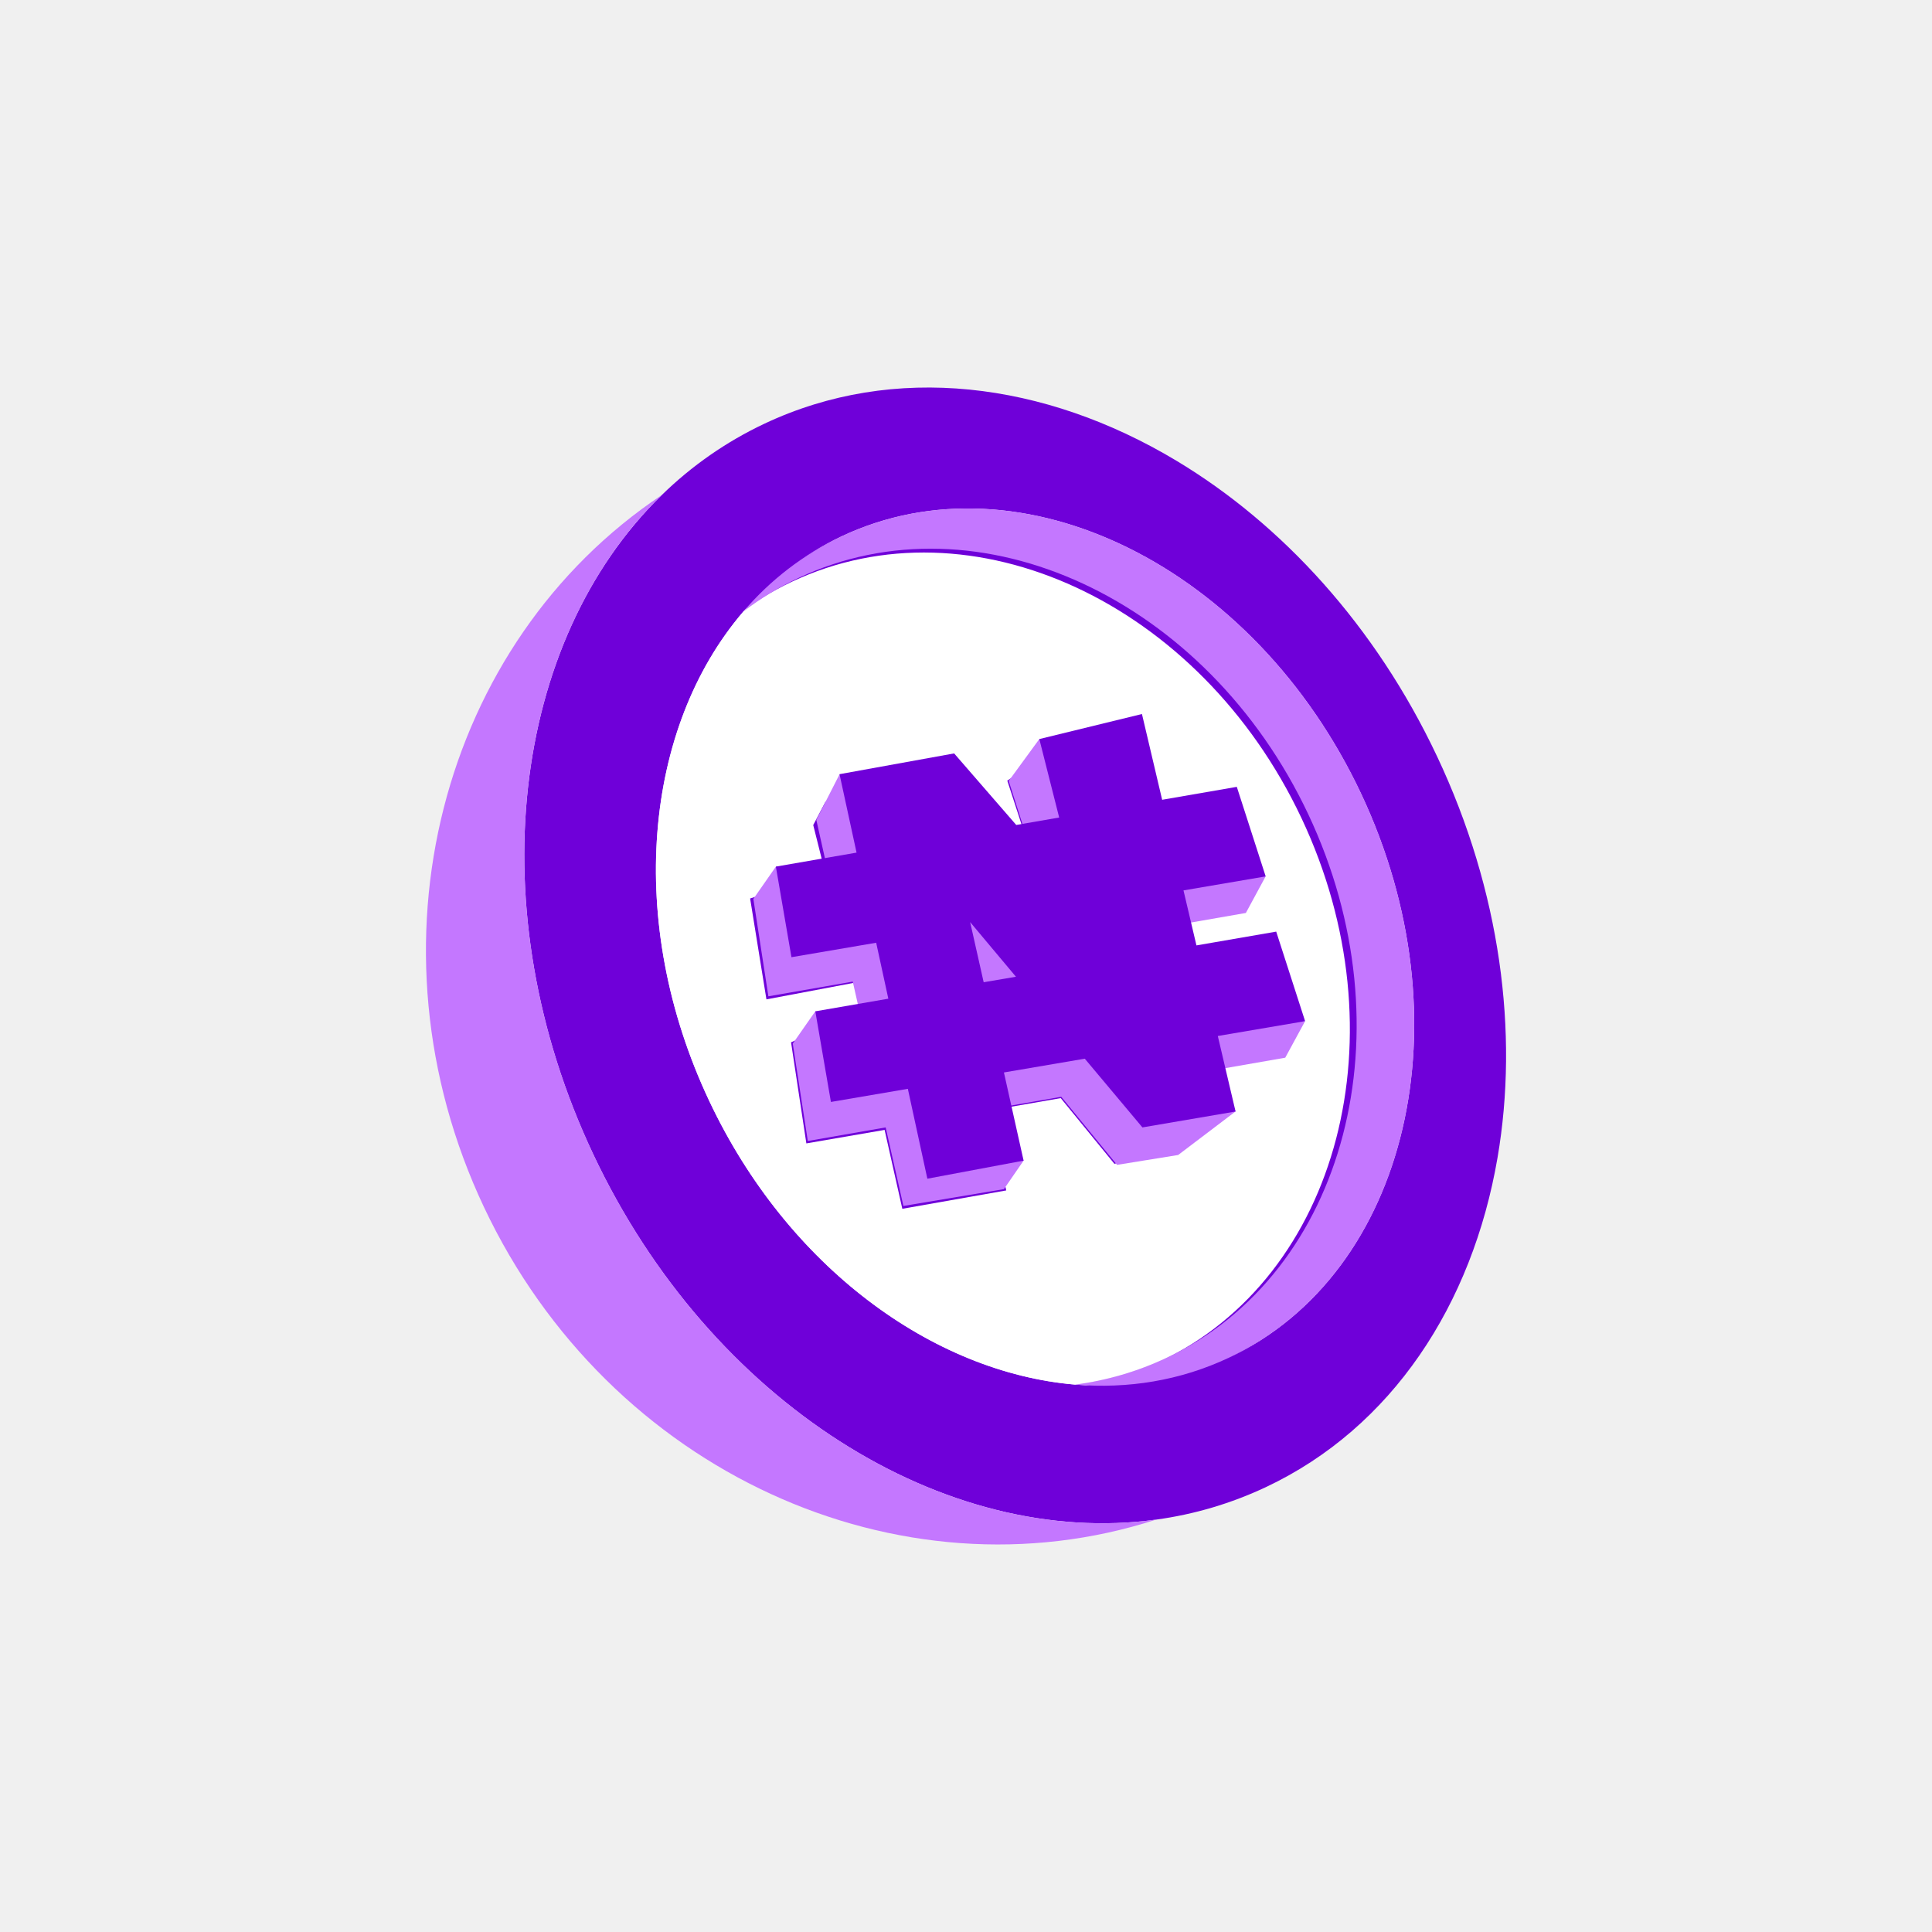
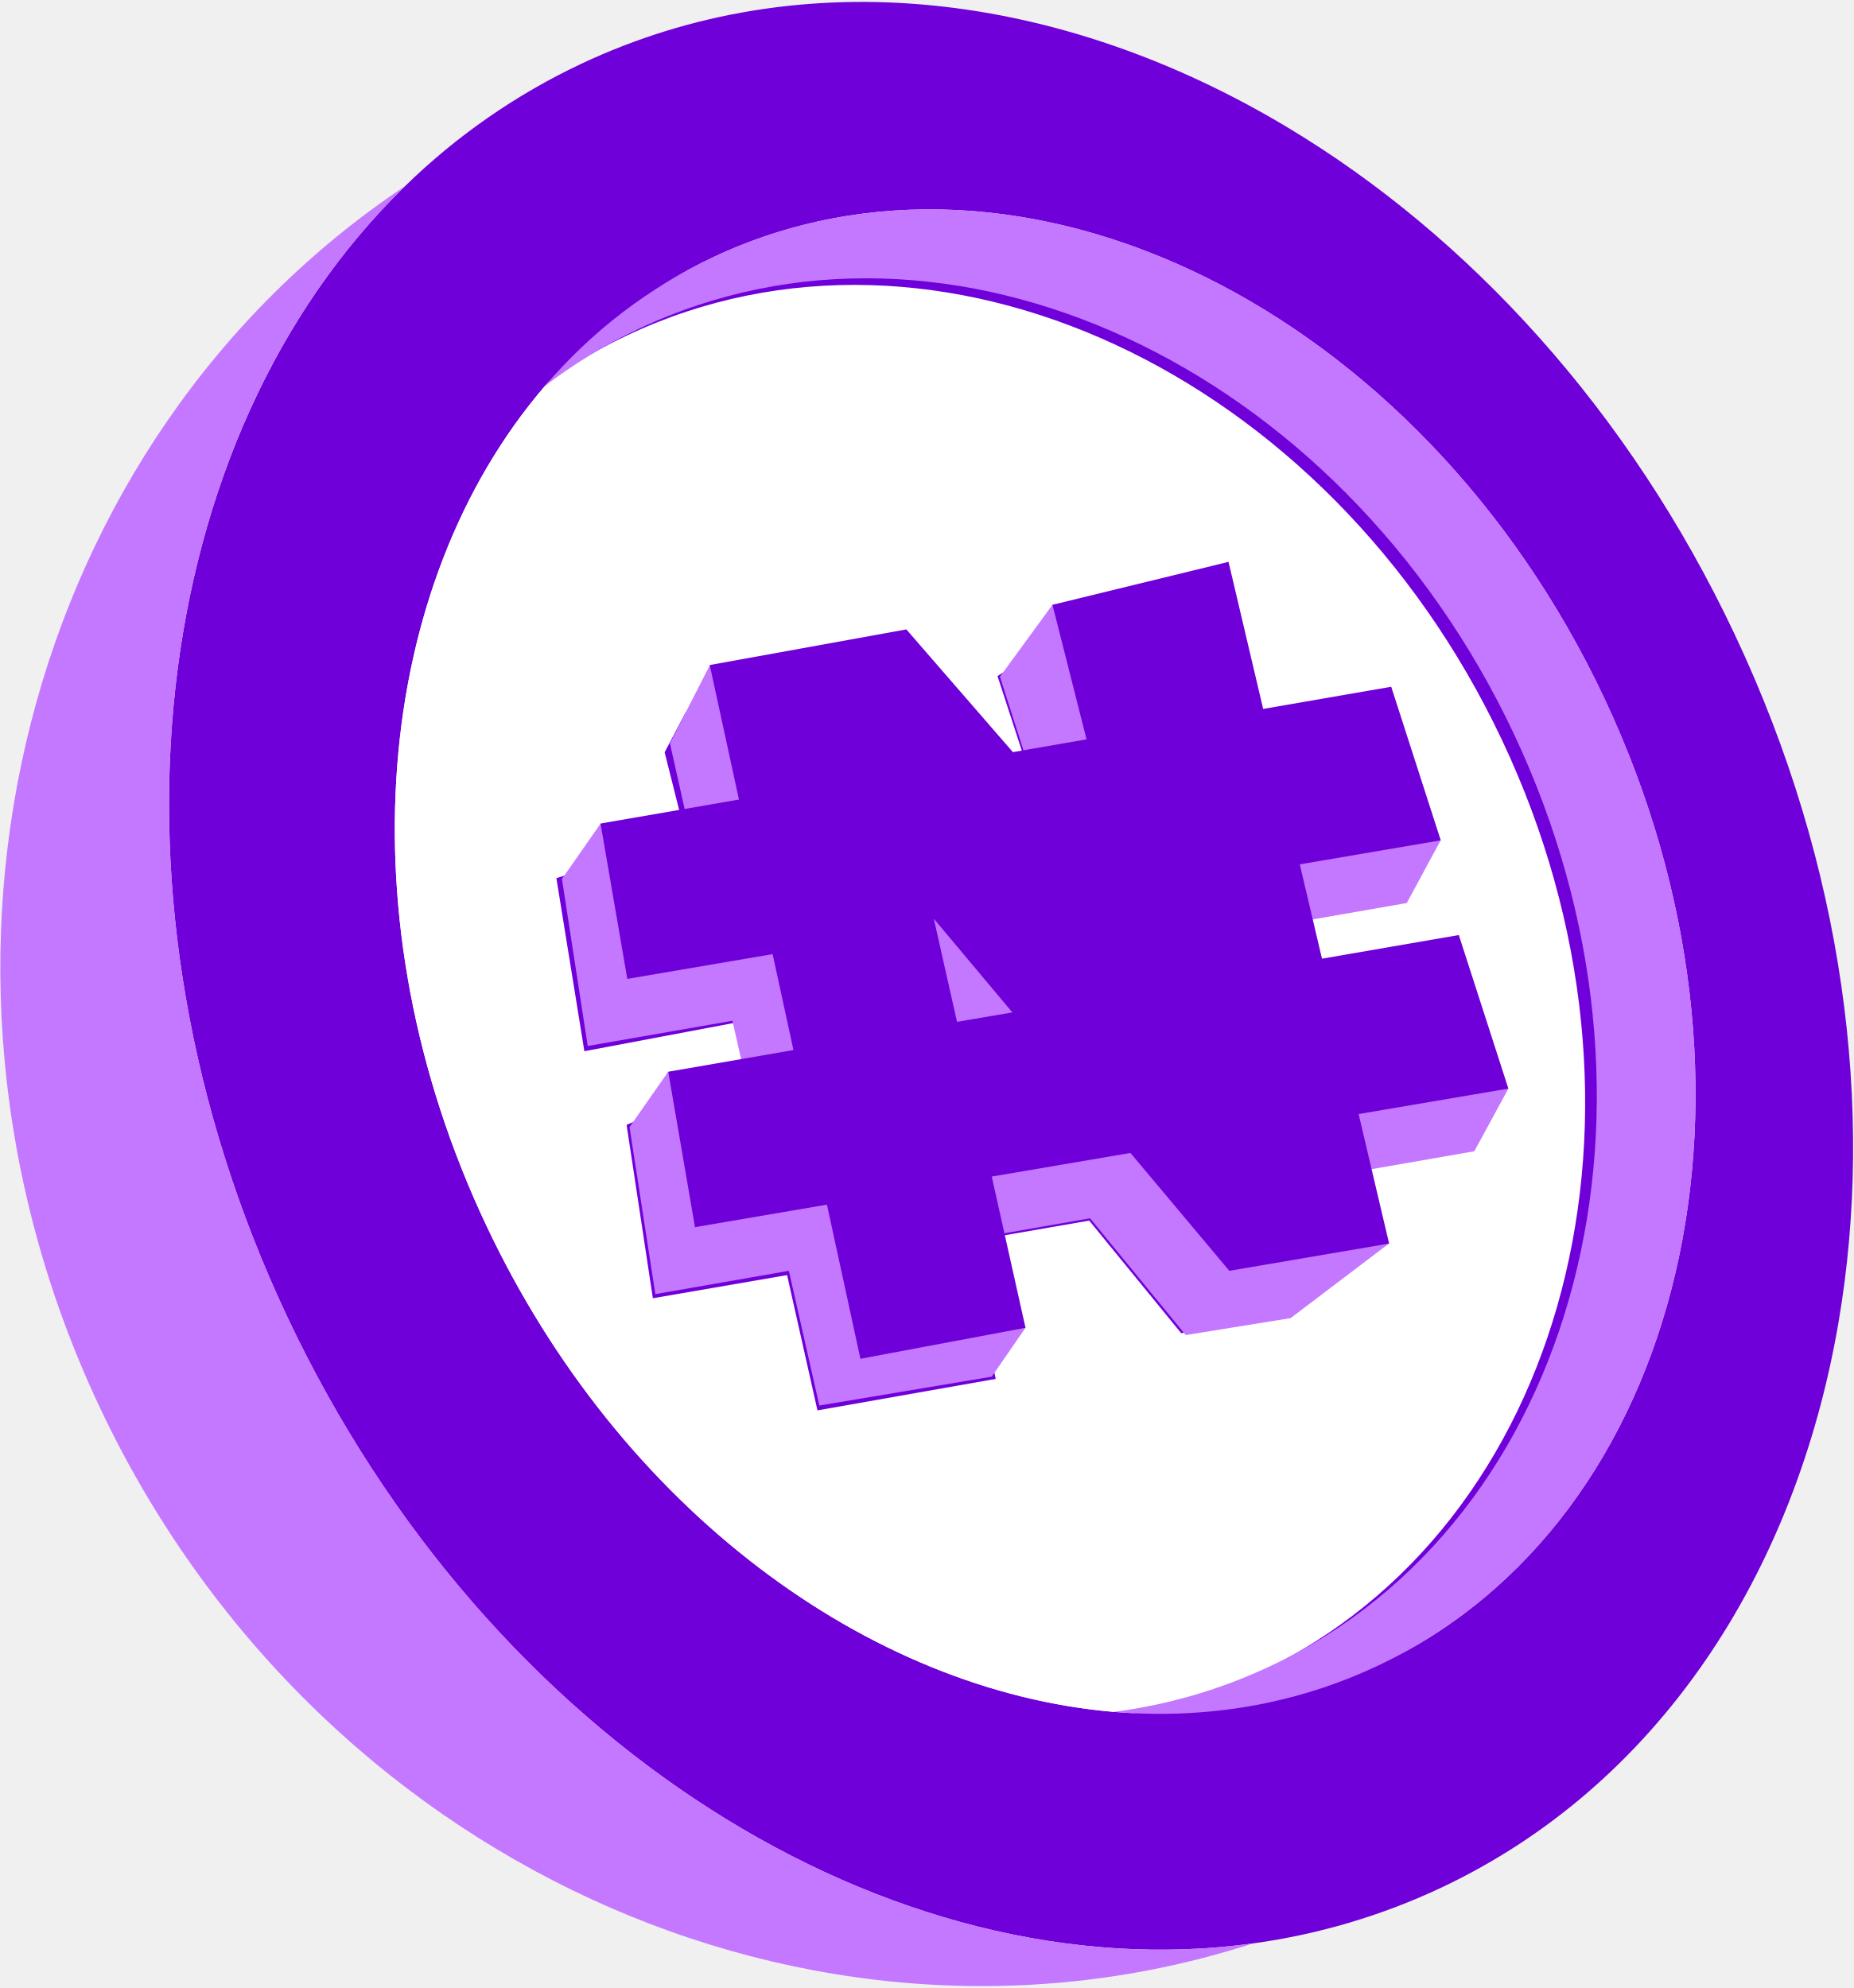
- <svg xmlns="http://www.w3.org/2000/svg" id="Layer_1" data-name="Layer 1" viewBox="0 0 1080 1080">
+ <svg xmlns="http://www.w3.org/2000/svg" id="Layer_1" data-name="Layer 1" viewBox="238 216 604 648">
  <defs>
    <style>.cls-1{fill:#6f00d9;}.cls-2{fill:#c477ff;}.cls-3{fill:#fff;}</style>
  </defs>
  <path class="cls-1" d="M803.34,422.83c-34.4-72.95-86.76-129.91-145.76-165.31-73.77-44.27-157.9-54.81-230.27-20.67a210.82,210.82,0,0,0-57.43,39.94c-83.72,81.62-102.82,231.58-38.23,368.52,65.7,139.28,196.86,220.33,314.65,204.16a210.94,210.94,0,0,0,61.39-18.18c70.47-33.24,115.35-102,129.44-184.15C849.08,577.46,838.88,498.17,803.34,422.83ZM601,774c-79.76-6.77-160.89-66-204.55-158.62-47.1-99.86-36.59-208.68,19.16-273.6a164,164,0,0,1,54.73-41.91C570.93,252.4,701,316.71,760.78,443.5S787.5,711.56,686.89,759C659.75,771.81,630.46,776.48,601,774Z" />
  <path class="cls-2" d="M646.3,849.47C502.94,895.93,340.47,823,270.52,674.75c-69.06-146.42-24-315.65,99.36-398-83.72,81.62-102.82,231.58-38.23,368.52C397.35,784.59,528.51,865.64,646.3,849.47Z" />
  <path class="cls-3" d="M651.94,759.07A170.77,170.77,0,0,1,601,774c-79.76-6.77-160.89-66-204.55-158.62-47.1-99.86-36.59-208.68,19.16-273.6a169.59,169.59,0,0,1,30.7-18.68c100.61-47.45,228.21,11.68,285,132.07S752.55,711.62,651.94,759.07Z" />
  <path class="cls-1" d="M683.13,761.14c-27.14,12.81-56.43,17.47-85.9,15a170.79,170.79,0,0,0,50.95-14.91c100.62-47.45,136.14-183.52,79.35-303.91s-184.38-179.53-285-132.07a169.1,169.1,0,0,0-30.71,18.68A164.15,164.15,0,0,1,466.56,302C567.17,254.53,697.21,318.85,757,445.64S783.74,713.69,683.13,761.14Z" />
  <path class="cls-2" d="M686.89,759c-27.14,12.8-56.43,17.47-85.91,15a170.77,170.77,0,0,0,51-14.91c100.61-47.45,136.13-183.52,79.35-303.92s-184.39-179.52-285-132.07a169.59,169.59,0,0,0-30.7,18.68,164,164,0,0,1,54.73-41.91C570.93,252.4,701,316.71,760.78,443.5S787.5,711.56,686.89,759Z" />
  <polygon class="cls-1" points="461.5 448.1 454.6 461.21 461.5 488.69 419.32 502.25 428.44 558.65 479.08 549.08 480.61 565.87 442.2 582.65 450.76 639.17 494.5 631.62 504.4 675.72 562.49 665.46 553 621 554.92 620.46 592.96 613.86 622.96 650.58 633.88 647.93 606.28 508.25 603.07 436.25 570.64 431.45 563.08 436.38 571.48 462.18 509.08 483.06 461.5 448.1" />
  <path class="cls-2" d="M729.56,570.83l-57-1.14-18.23-52,42.11-7.34,11.07-20.46-63.37-1.27-24.64-70.27L581,413.12l-17.13,23.45,16.21,50.8-19.79-.4L528.7,458l-59.38-25.16-13,25.46,6,26.76-28.63-.56-12.56,18,8.4,54.45,47.16-8.23,3.88,17.16-24.84-.5-12.57,18,8.41,54.45,43.52-7.6,9.92,43.91,56.19-9.41,11-15.94-10.37-30.2,31.41-5.48,31.18,38.06,34.17-5.52,32.06-24.32-8.33-23.77,36.14-6.3Zm-185.37-3.7L536,543.23l19.78,24.14Z" />
  <path class="cls-1" d="M729.56,570.83l-16.15-50.05-44.59,7.71-7.24-30.75,45.94-7.83-16.14-50.06-41.73,7.23-11.29-47.94-57.37,14L592.09,457l-24,4.16-34.72-40-64.07,11.61,9.52,43.85-45.11,7.81,8.72,50.65L489.79,527l6.79,31.27-40.81,7.07L464.49,616l43-7.34,10.91,50.24,53.8-10.1-11-49.29,45.2-7.7,32.22,38.42,52.07-8.89-9.93-42.21ZM549.88,549.08l-7-31.11-.57-2.51,1.92,2.28L567.92,546Z" />
</svg>
